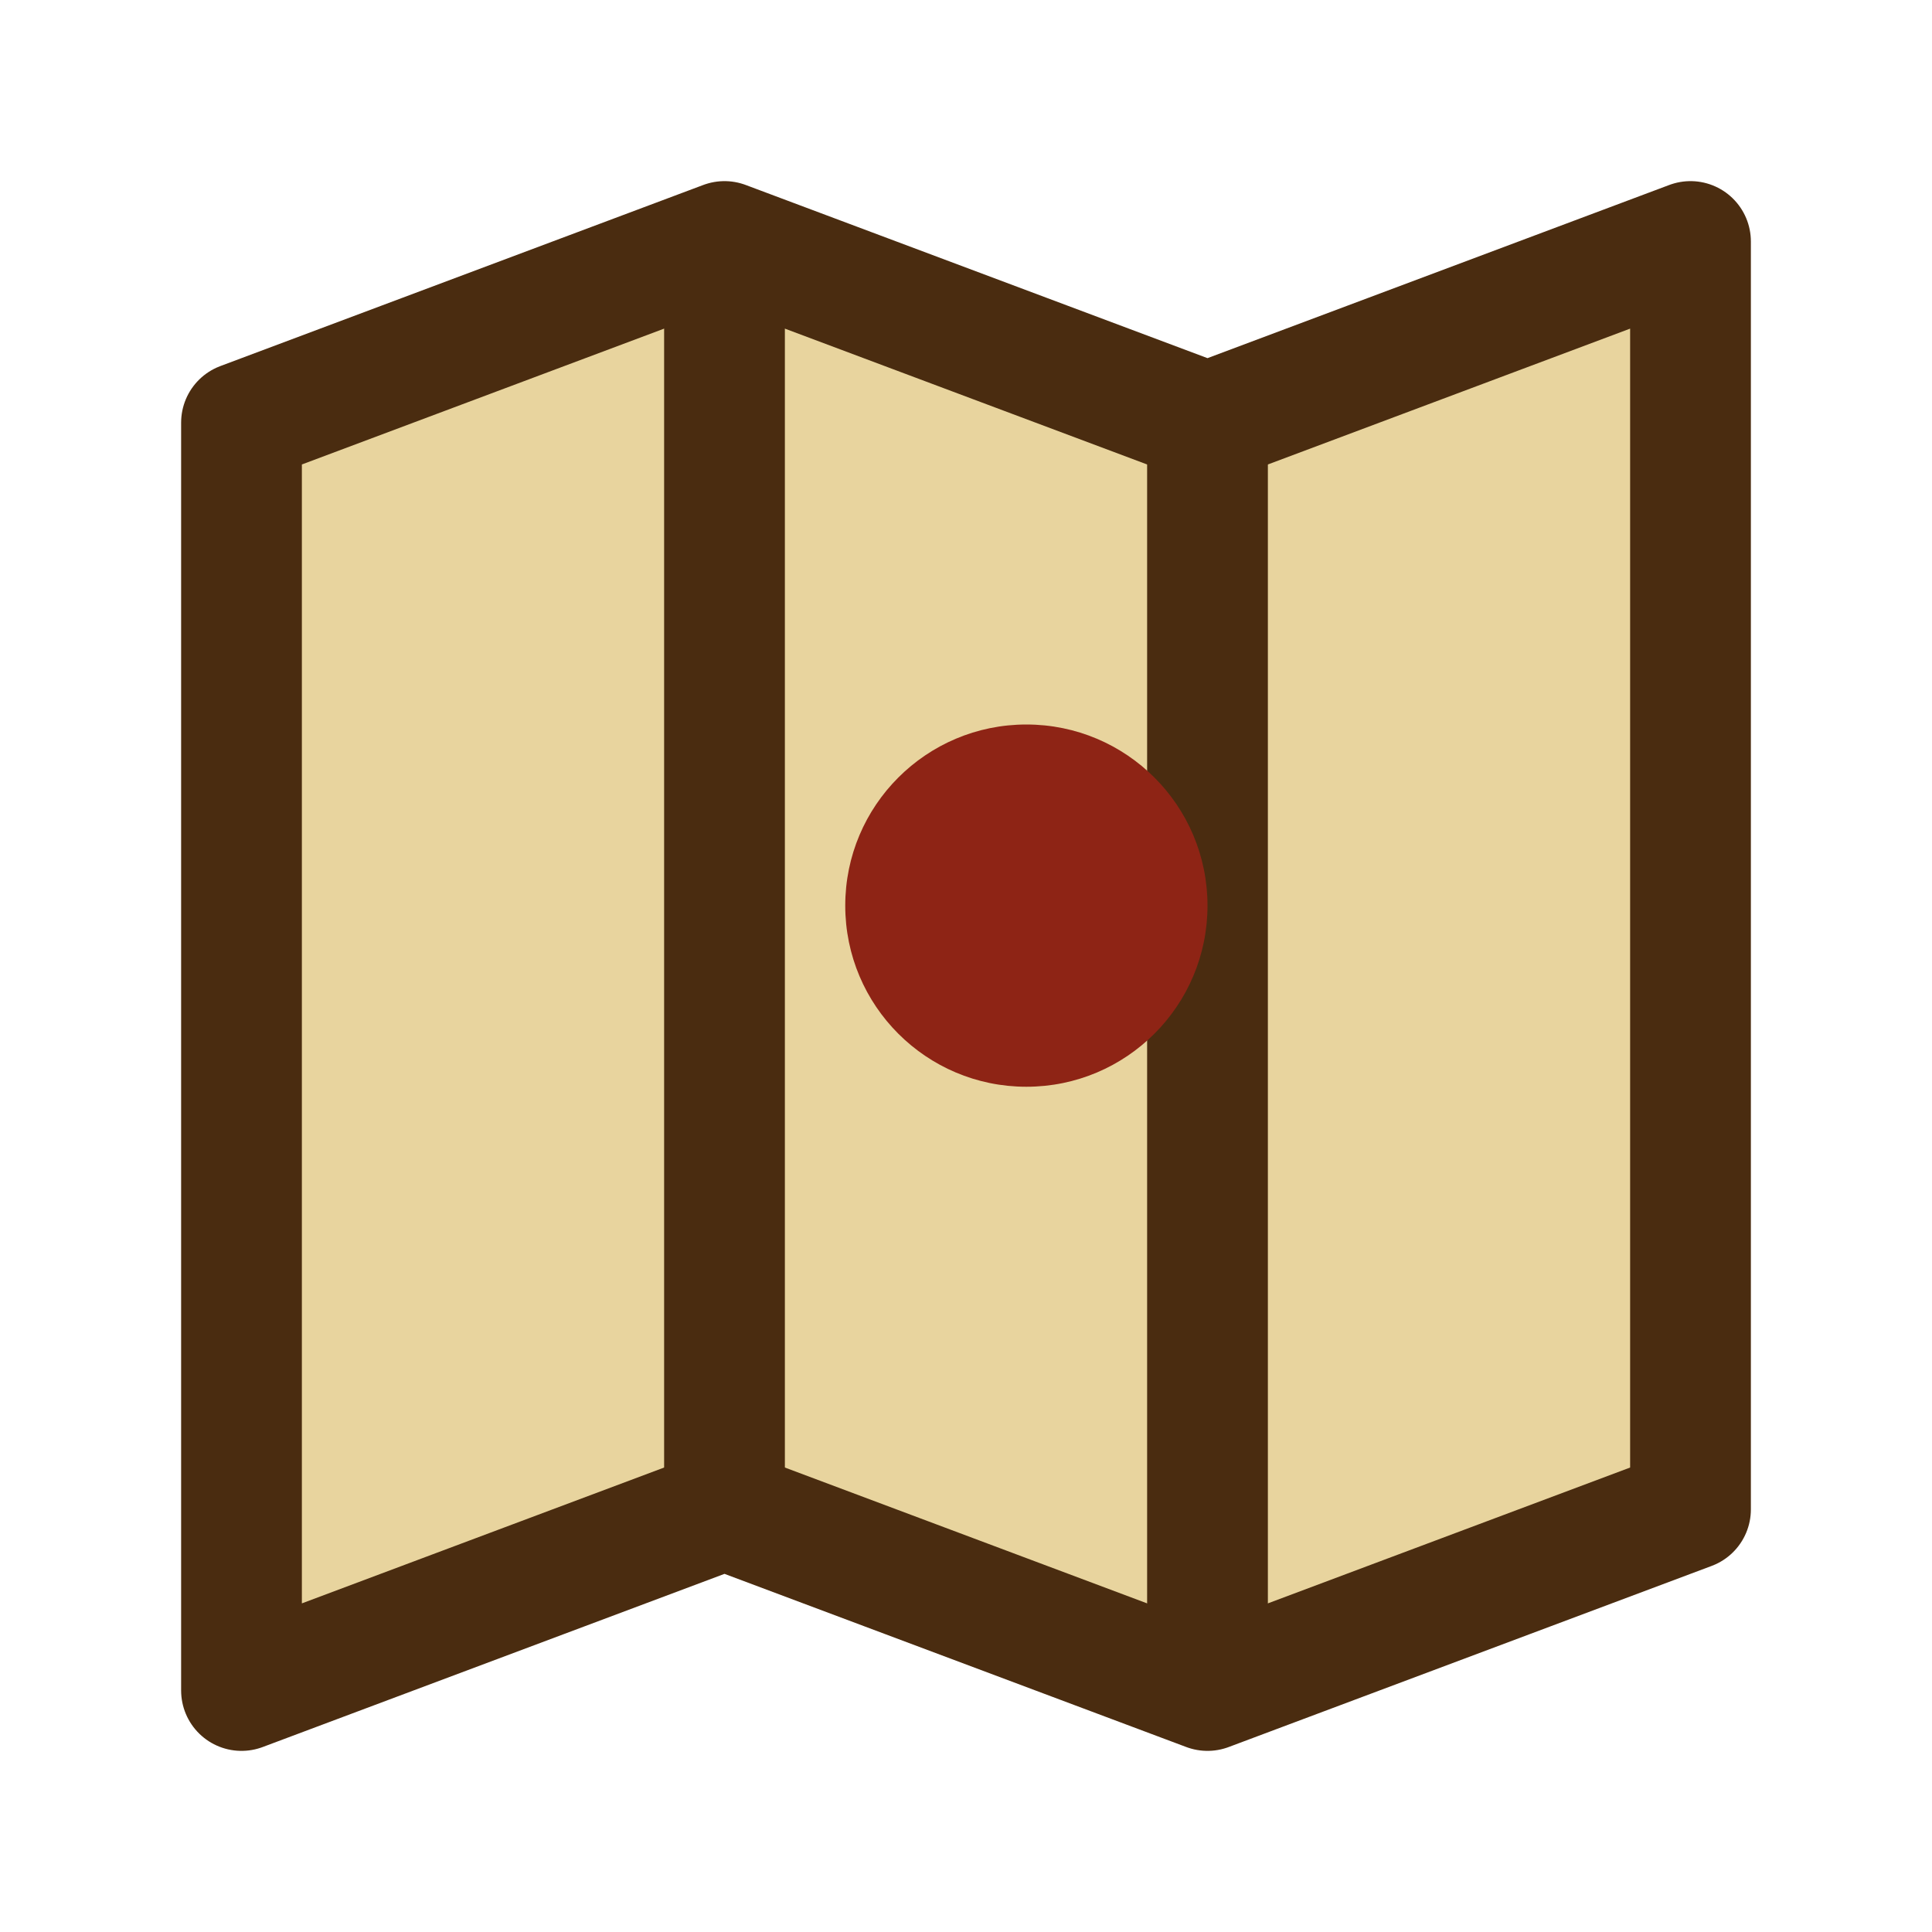
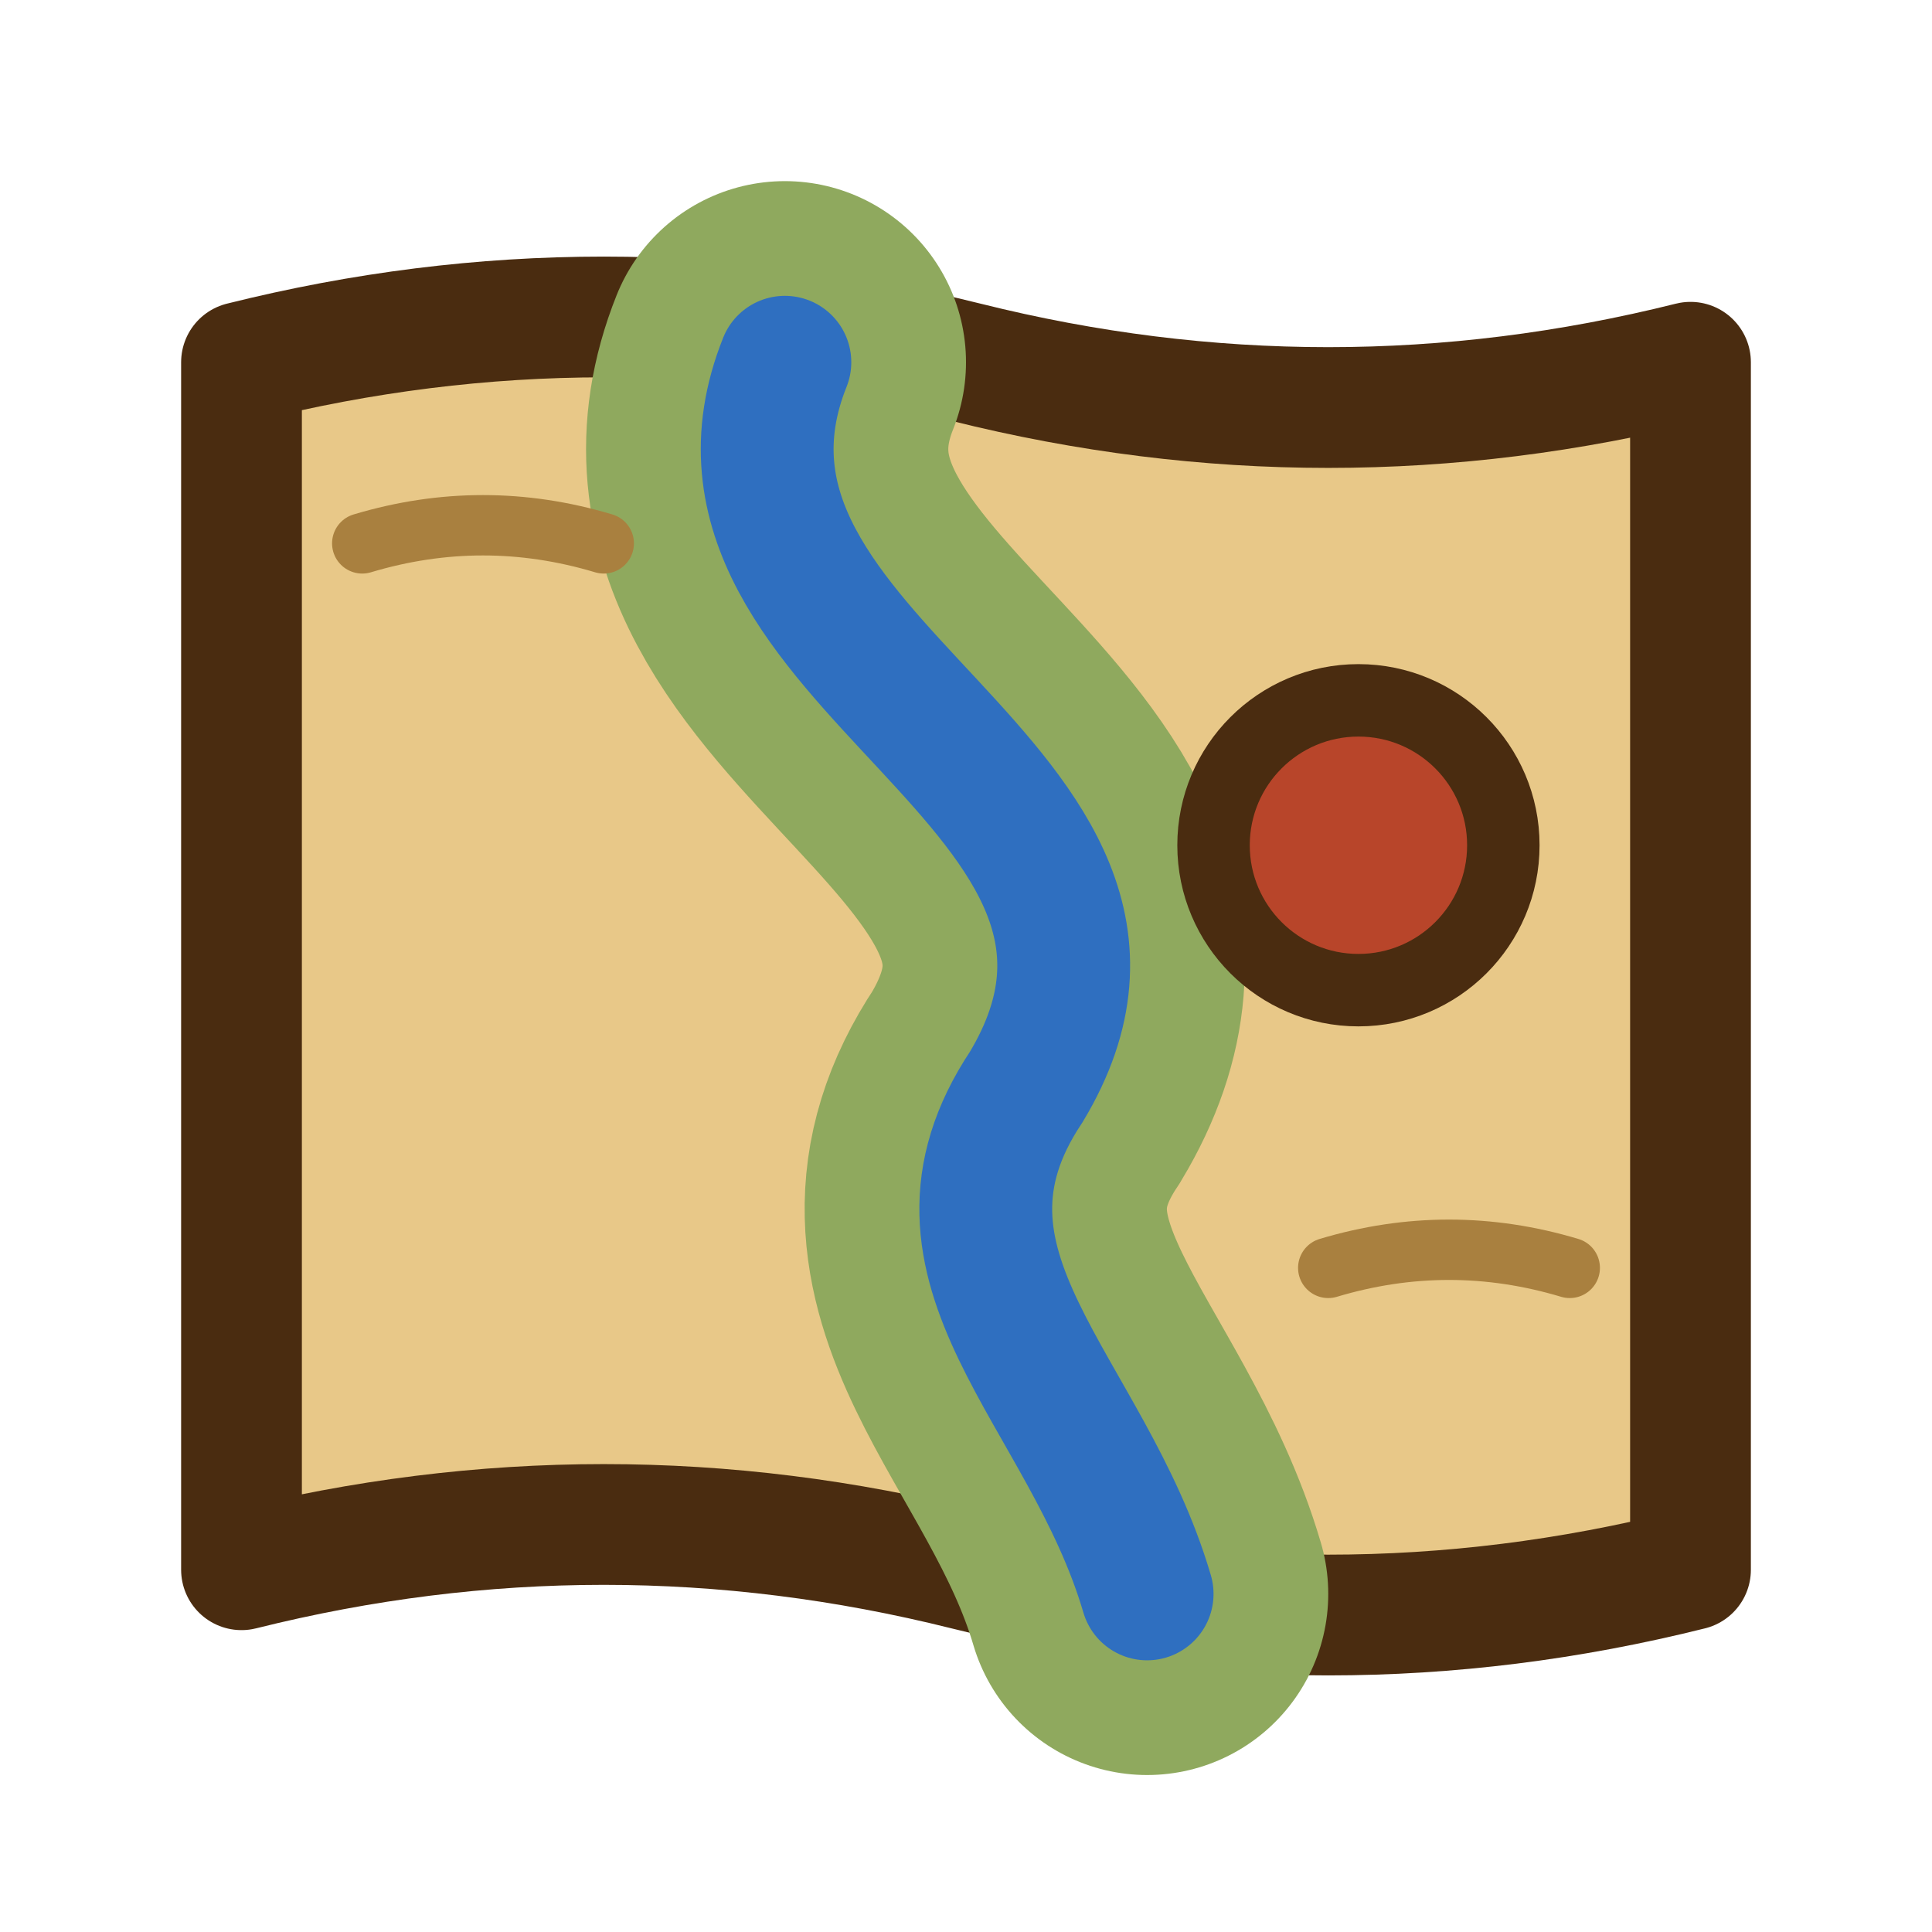
<svg xmlns="http://www.w3.org/2000/svg" viewBox="0 0 32 32">
-   <path d="M4 7l8-3 8 3 8-3v21l-8 3-8-3-8 3z" fill="#e8d49e" stroke="#4a2c10" stroke-width="2" stroke-linejoin="round" />
-   <path d="M12 4v21M20 7v21" stroke="#4a2c10" stroke-width="2" />
-   <circle cx="17" cy="15" r="3" fill="#8e2415" />
+   <path d="M4 6 Q10 4.5 16 6 T28 6 V26 Q22 27.5 16 26 T4 26 Z" fill="#e8c888" stroke="#4a2c10" stroke-width="2" stroke-linejoin="round" />
+   <path d="M13 6 C11 11 20 13 17 18 C15 21 18 23 19 26.4" fill="none" stroke="#8fa95e" stroke-width="6" stroke-linecap="round" />
+   <path d="M13 6 C11 11 20 13 17 18 C15 21 18 23 19 26.4" fill="none" stroke="#2f6fc0" stroke-width="2.2" stroke-linecap="round" />
+   <circle cx="22.5" cy="14" r="2.4" fill="#b8452a" stroke="#4a2c10" stroke-width="1.2" />
+   <path d="M6 9 Q8 8.4 10 9 M22 21 Q24 20.4 26 21" stroke="#a9803f" stroke-width="1" fill="none" stroke-linecap="round" />
</svg>
